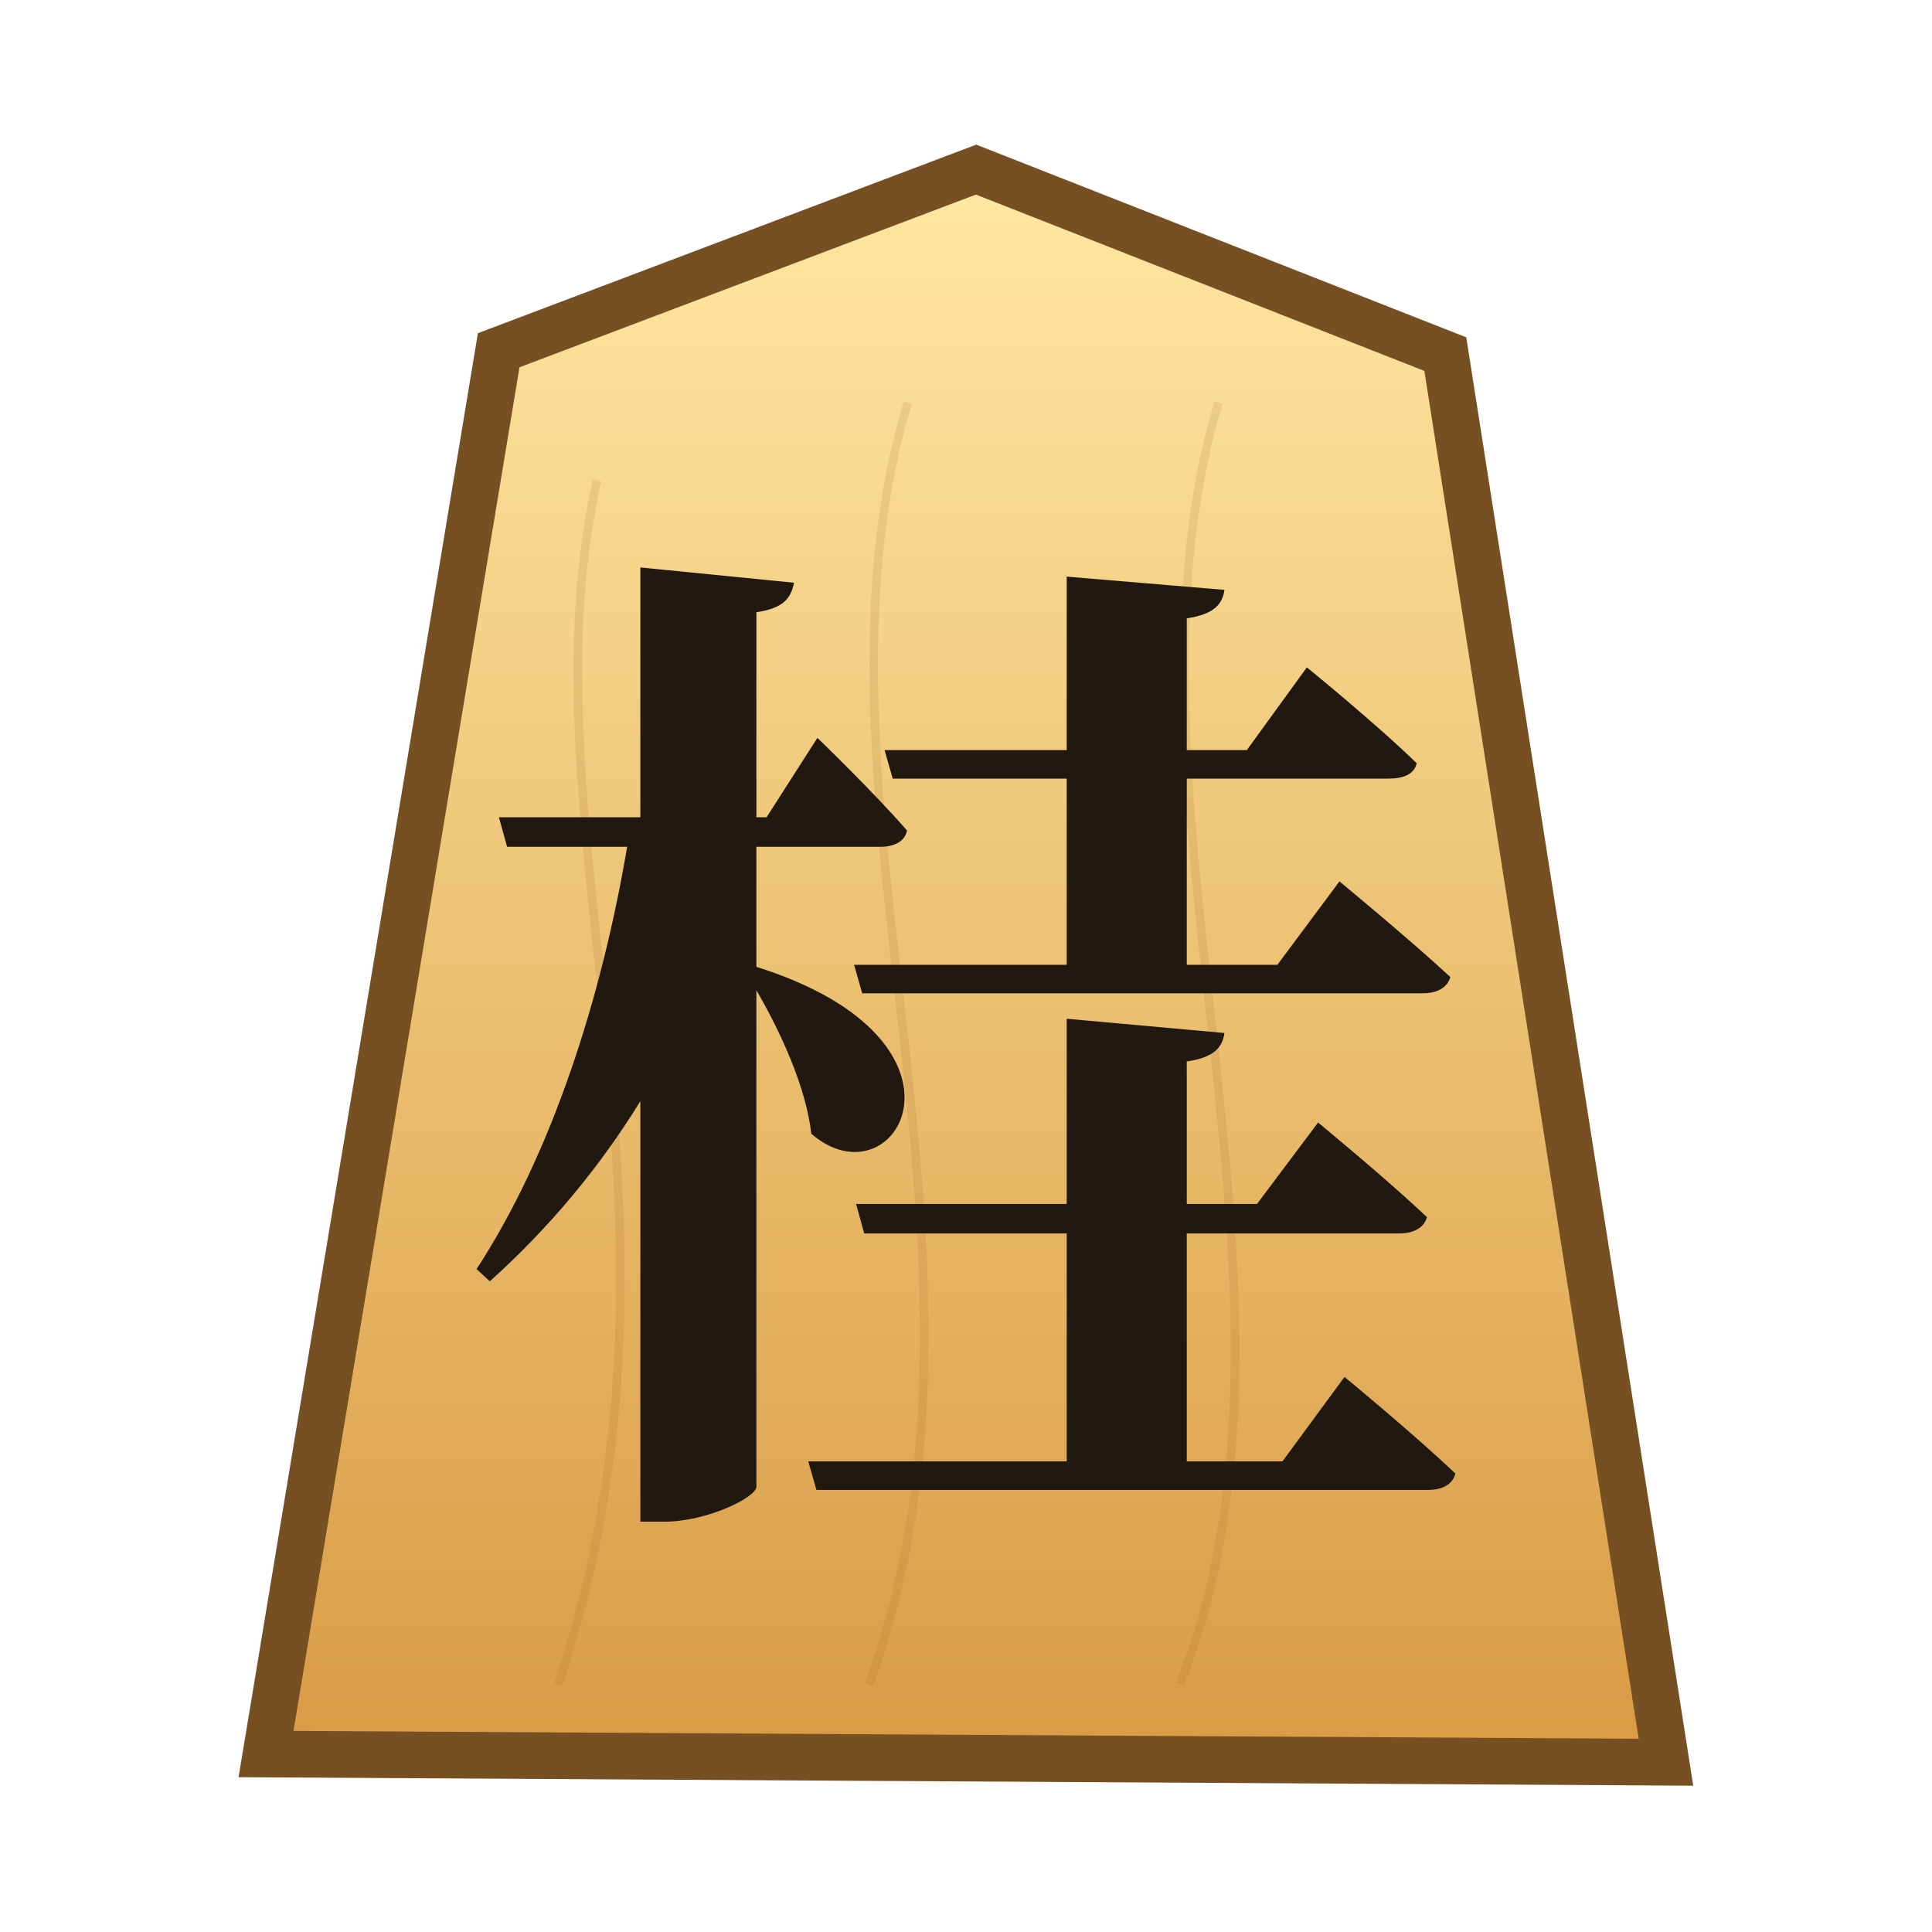
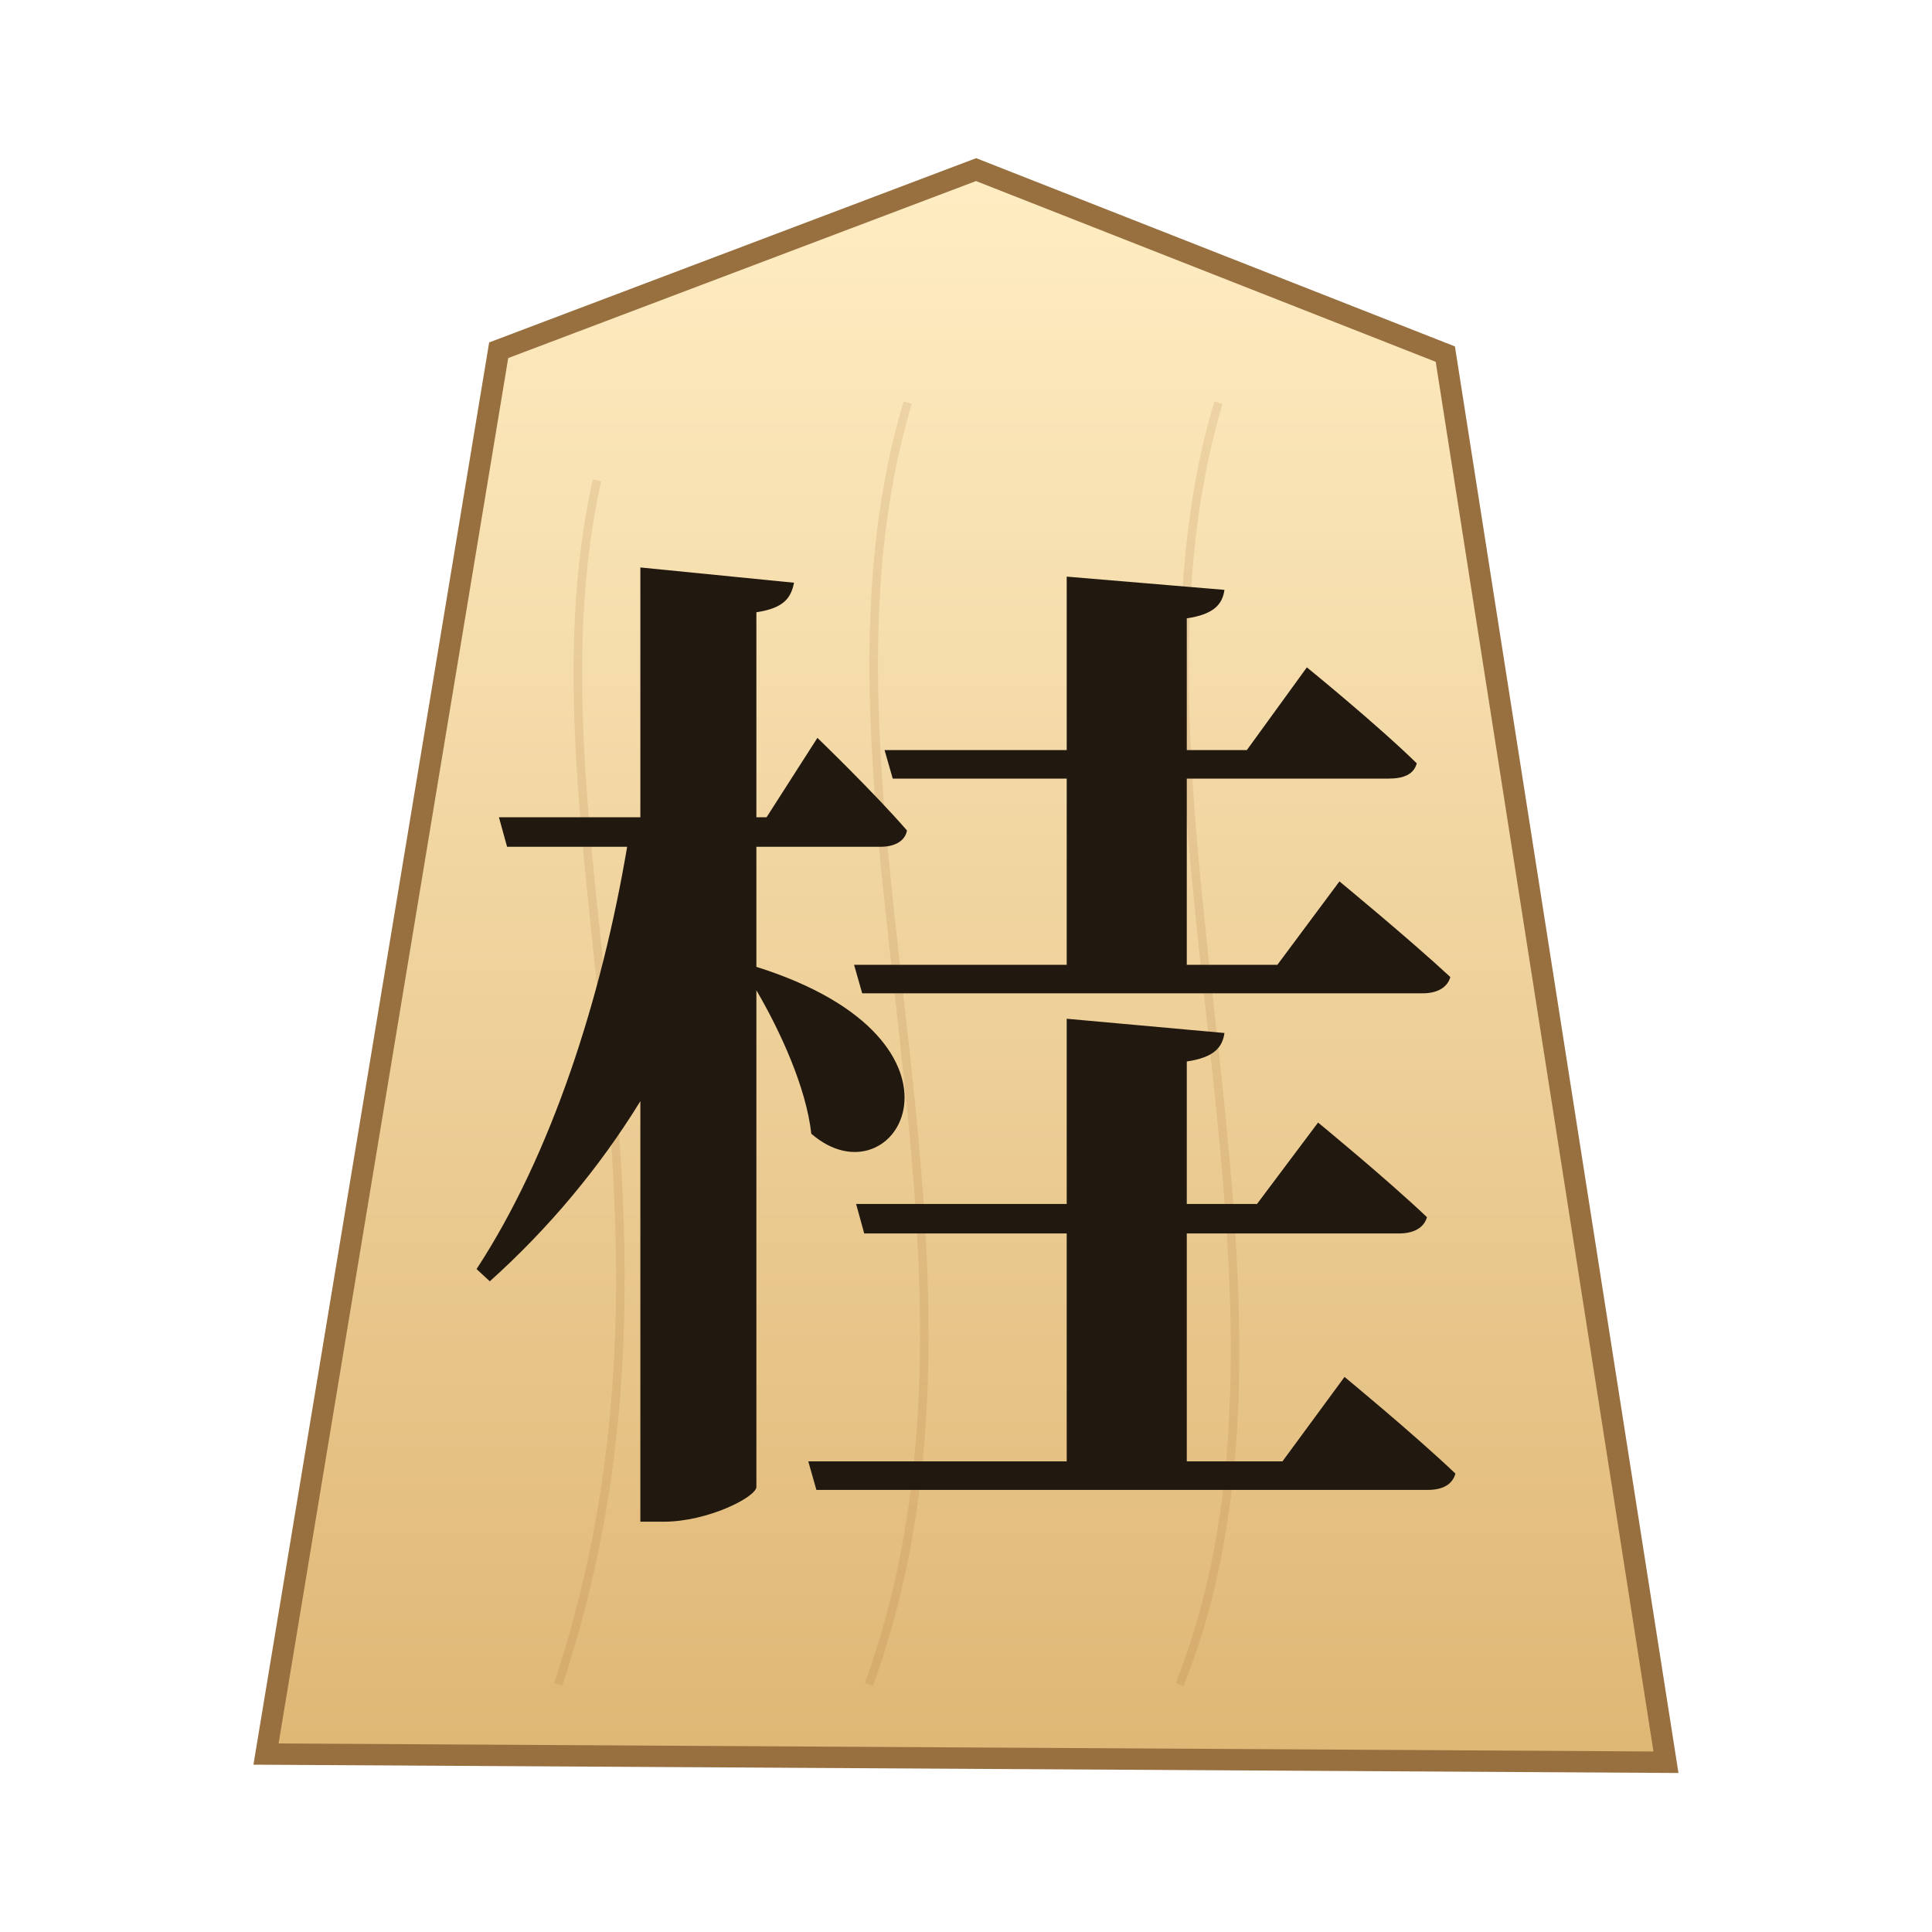
<svg xmlns="http://www.w3.org/2000/svg" width="45" height="45" viewBox="0 0 45 45">
  <defs>
    <linearGradient id="surface" x1="0%" y1="0%" x2="0%" y2="100%">
-       <stop offset="0%" stop-color="#ffe8a2" />
-       <stop offset="100%" stop-color="#d99b44" />
+       <stop offset="0%" stop-color="#ffedc3" />
+       <stop offset="100%" stop-color="#dfb775" />
    </linearGradient>
  </defs>
  <g transform="matrix(0.90476,0,0,0.90476,2.142663,2.141044)">
-     <polygon points="4.48,42.79 40.52,43 34.84,6.75 22.76,2 10.47,6.65 " fill="url(#surface)" stroke="#765023" stroke-width="1.2" />
+     <polygon points="4.48,42.79 40.52,43 34.84,6.75 22.76,2 10.47,6.65 " fill="url(#surface)" stroke="#987040" stroke-width="0.55" />
    <path d="M13 10C11 19 16 29 12 41M21 8C18 18 24 30 20 41M29 8C26 18 32 31 28 41" fill="none" stroke="#996126" stroke-opacity="0.14" stroke-width="0.22" />
    <path fill="#211810" fill-rule="nonzero" d="M14.117 12.242L14.117 18.673L10.476 18.673L10.686 19.433L13.777 19.433C13.122 23.310 11.838 27.344 9.900 30.304L10.241 30.619C11.760 29.256 13.070 27.685 14.117 25.982L14.117 36.808L14.720 36.808C15.846 36.808 17.104 36.174 17.104 35.910L17.104 23.127C17.732 24.201 18.387 25.641 18.518 26.820C20.693 28.706 23.181 24.436 17.104 22.524L17.104 19.433L20.300 19.433C20.640 19.433 20.928 19.302 20.981 19.014C20.169 18.071 18.675 16.629 18.675 16.629L17.366 18.673L17.104 18.673L17.104 13.395C17.811 13.290 17.994 13.028 18.073 12.635L14.117 12.242M25.093 12.478L25.093 16.944L20.404 16.944L20.614 17.678L25.093 17.678L25.093 22.472L19.619 22.472L19.828 23.205L34.262 23.205C34.602 23.205 34.890 23.074 34.969 22.786C33.895 21.791 32.114 20.324 32.114 20.324L30.516 22.472L28.184 22.472L28.184 17.678L33.371 17.678C33.764 17.678 34.026 17.573 34.105 17.285C33.057 16.261 31.275 14.814 31.275 14.814L29.730 16.944L28.184 16.944L28.184 13.552C28.892 13.447 29.101 13.185 29.154 12.819L25.093 12.478M25.093 23.860L25.093 28.628L19.671 28.628L19.880 29.387L25.093 29.387L25.093 35.255L18.440 35.255L18.649 35.989L34.393 35.989C34.759 35.989 35.021 35.858 35.100 35.569C34.026 34.548 32.245 33.081 32.245 33.081L30.647 35.255L28.184 35.255L28.184 29.387L33.659 29.387C34.000 29.387 34.288 29.256 34.367 28.968C33.319 27.973 31.564 26.532 31.564 26.532L29.992 28.628L28.184 28.628L28.184 24.960C28.892 24.856 29.101 24.594 29.154 24.227L25.093 23.860" />
  </g>
</svg>
